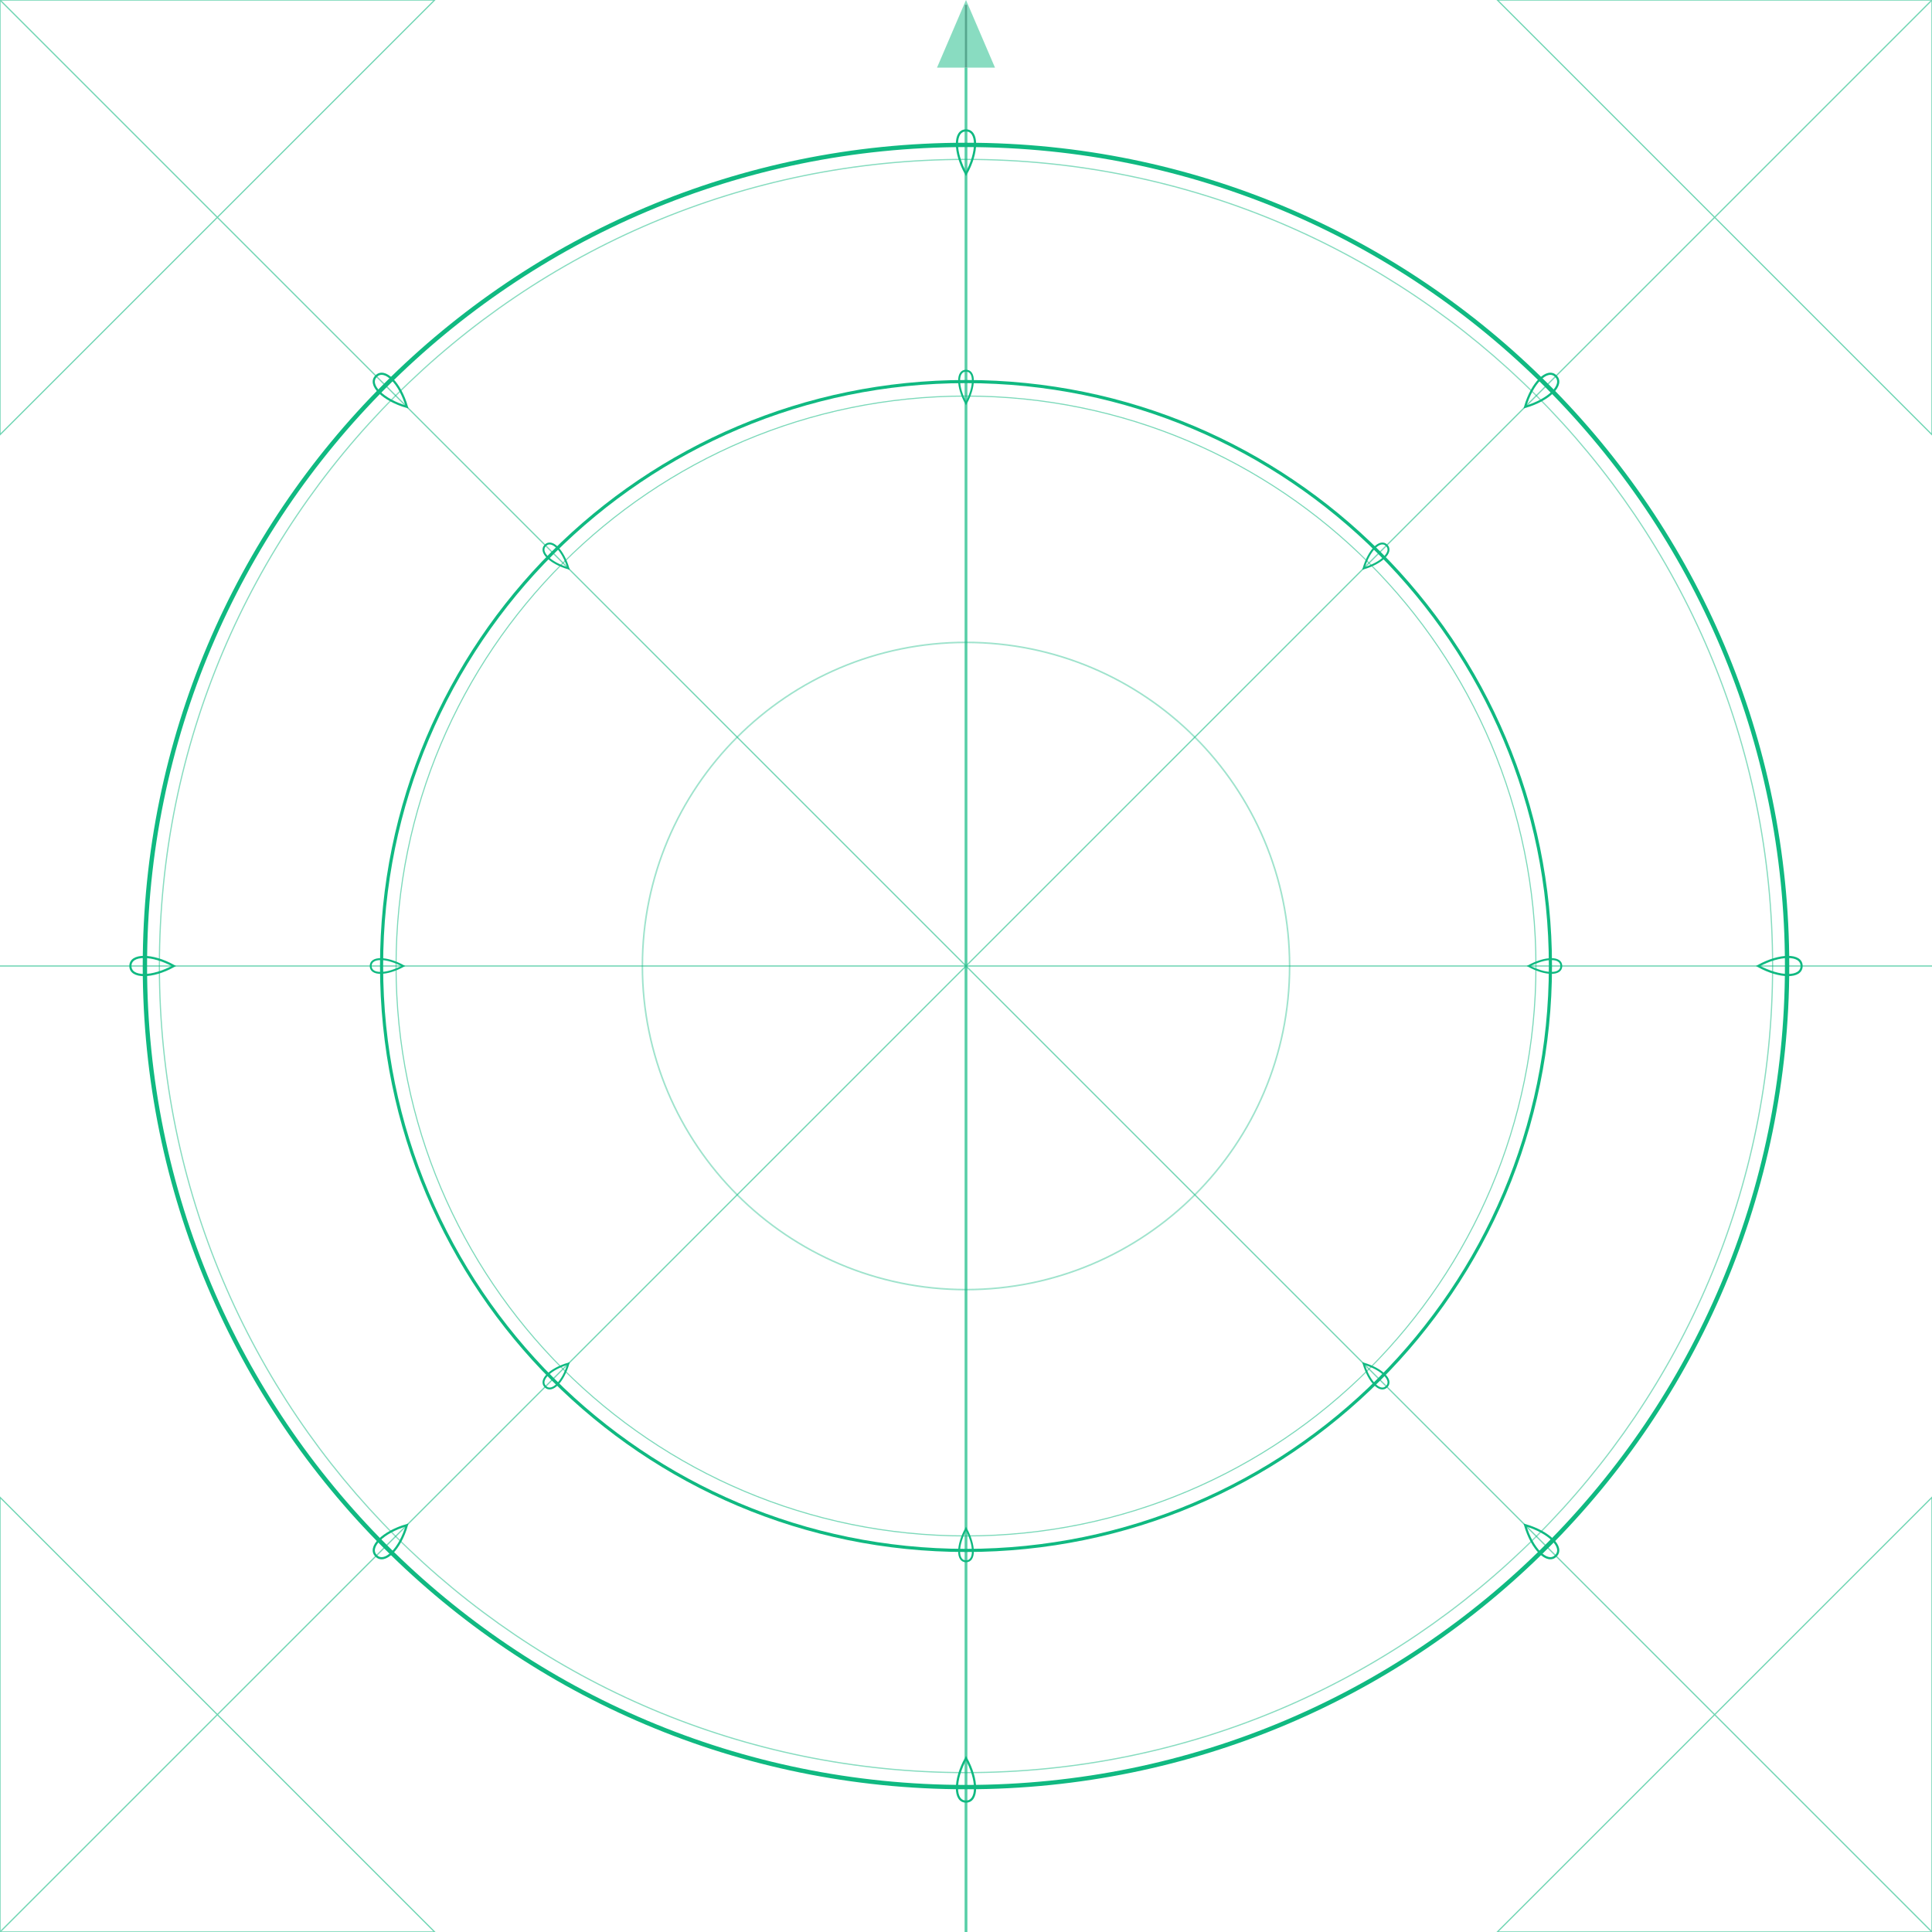
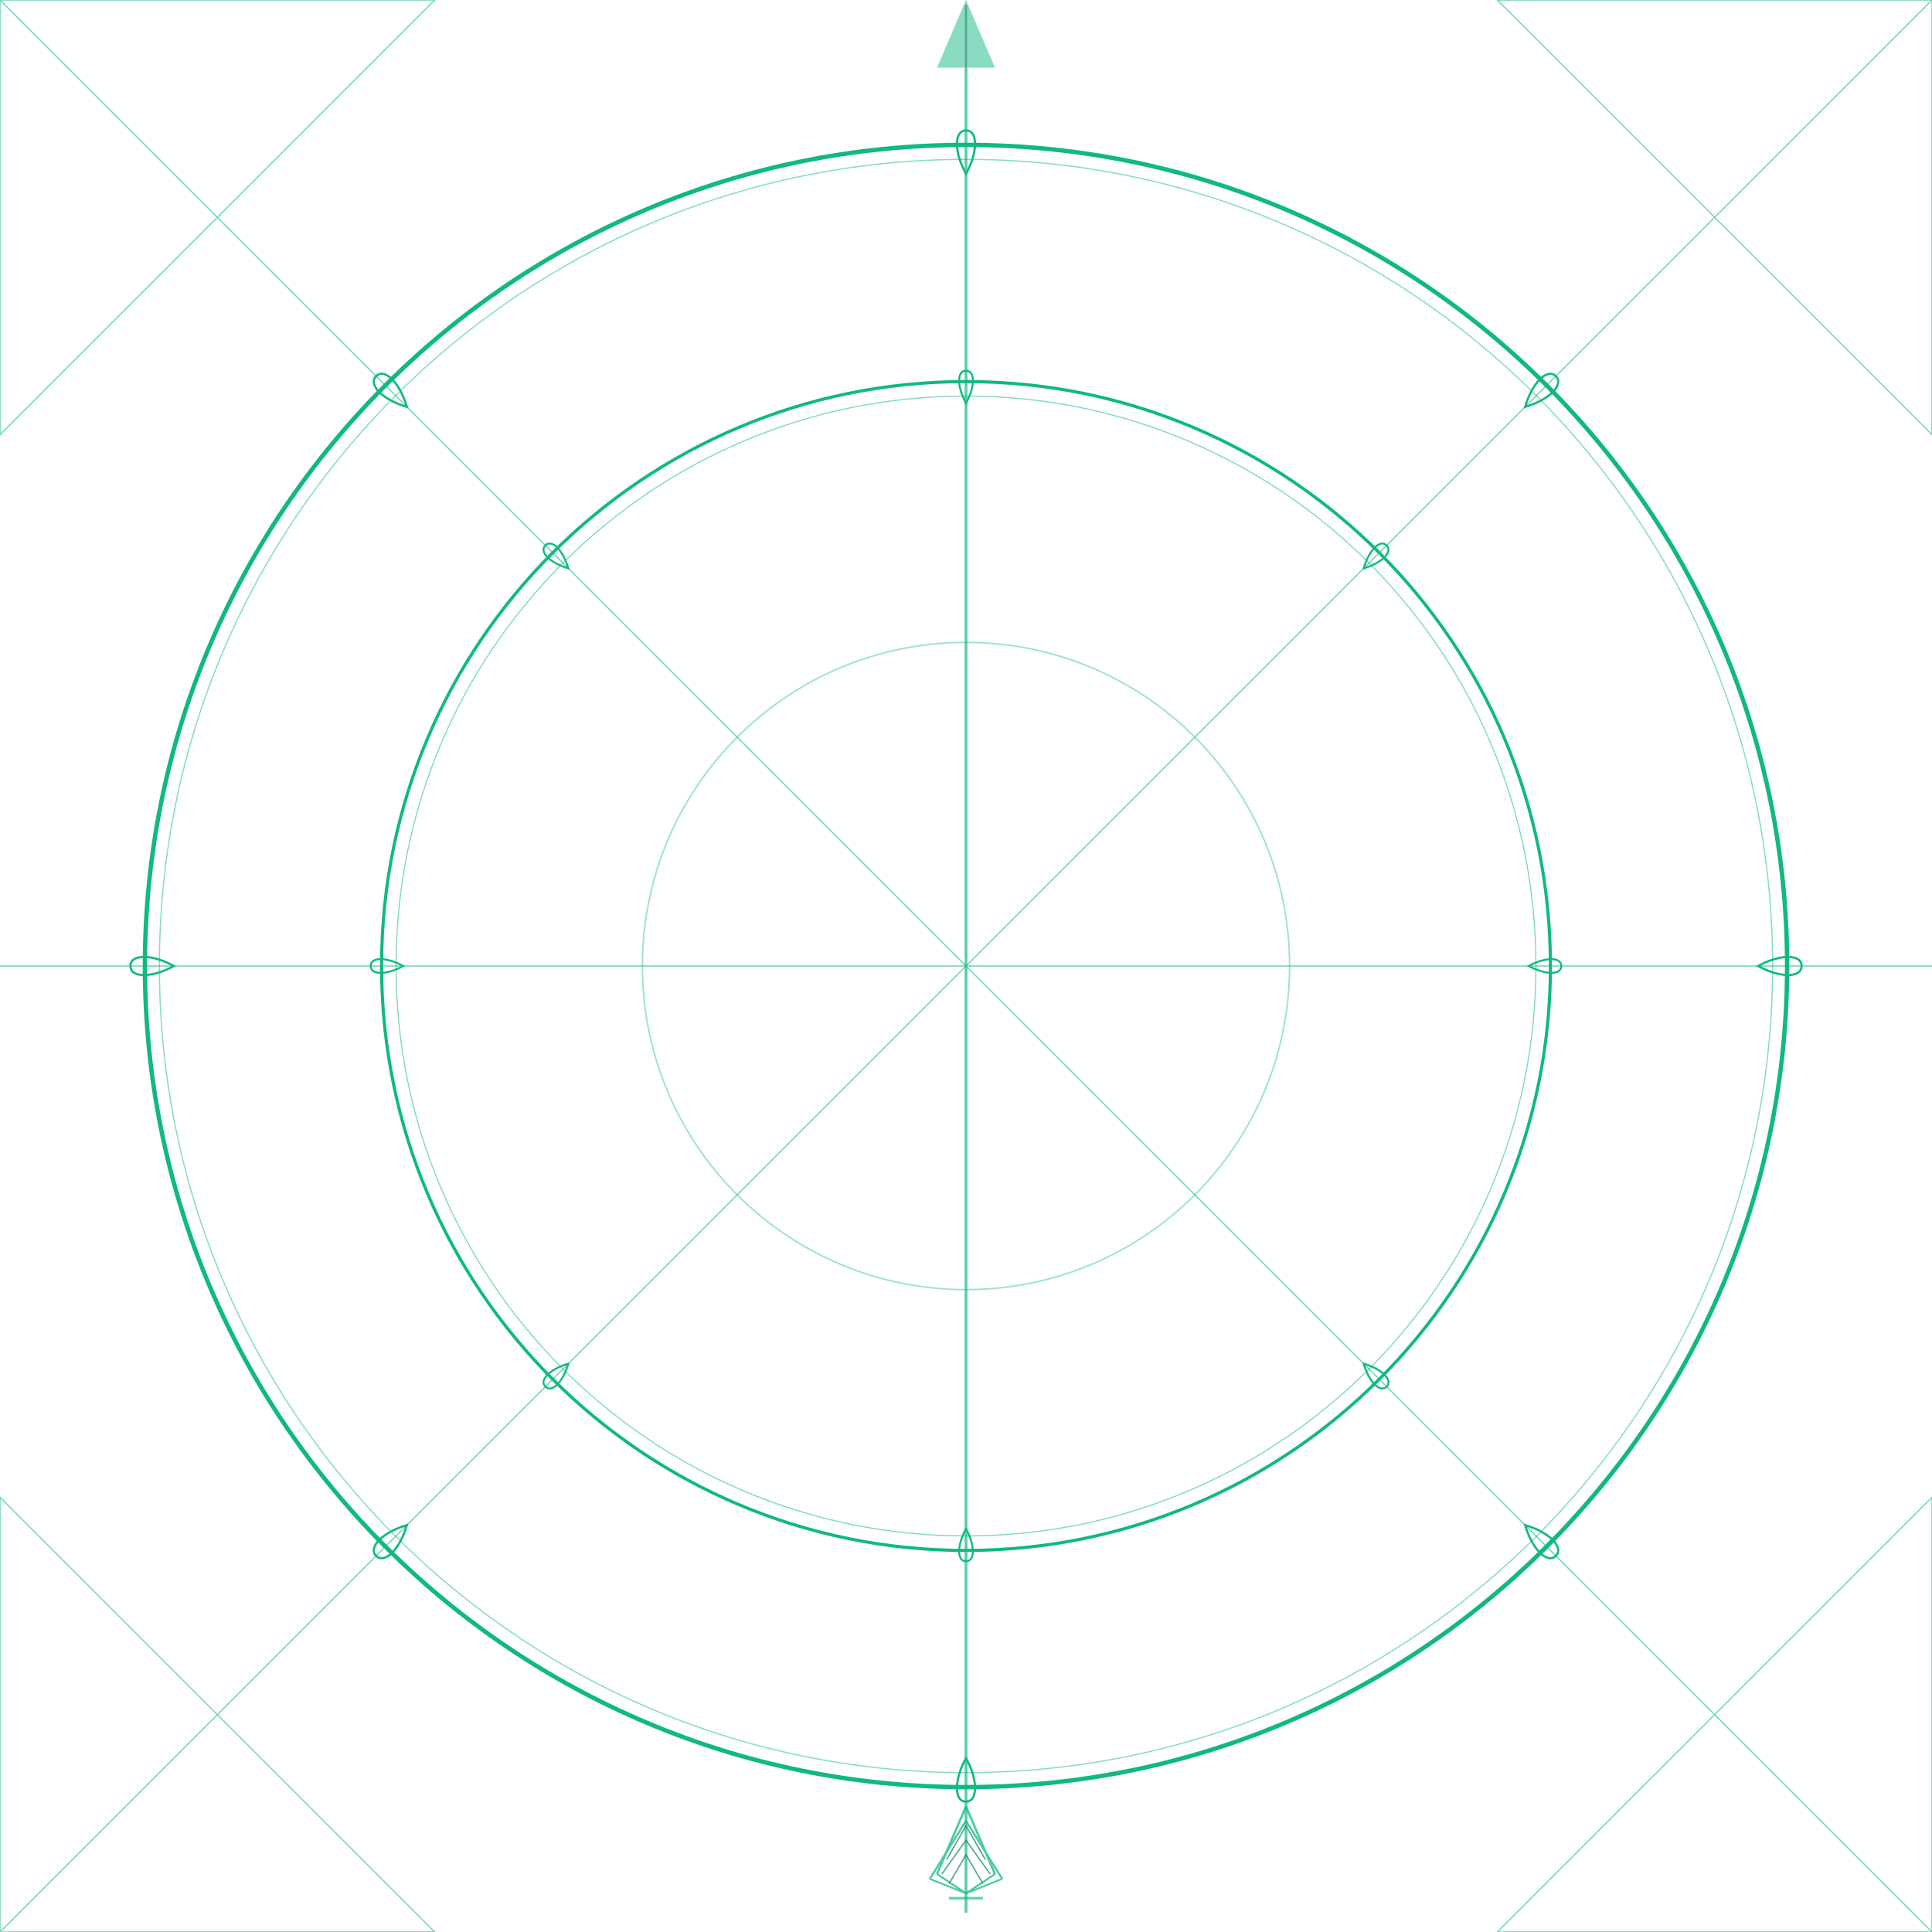
<svg xmlns="http://www.w3.org/2000/svg" viewBox="0 0 800 800" fill="none" aria-hidden="true">
  <defs>
    <path id="pl" d="M 0,-6 C 5,-6 5,3 0,12 C -5,3 -5,-6 0,-6 Z" stroke="#10b981" stroke-width="0.9" fill="none" />
    <path id="ps" d="M 0,-4.5 C 3.8,-4.5 3.8,2 0,9 C -3.8,2 -3.8,-4.5 0,-4.5 Z" stroke="#10b981" stroke-width="0.8" fill="none" />
  </defs>
  <g stroke="#10b981" stroke-width="0.5" opacity="0.6" fill="none">
    <line x1="0" y1="400" x2="800" y2="400" />
    <line x1="0" y1="0" x2="800" y2="800" />
    <line x1="800" y1="0" x2="0" y2="800" />
    <polygon points="0,0   180,0  0,180" />
    <polygon points="800,0   620,0  800,180" />
    <polygon points="800,800 620,800 800,620" />
    <polygon points="0,800   180,800 0,620" />
  </g>
  <g stroke="#10b981" stroke-width="1.15" opacity="0.7" fill="none" stroke-linejoin="miter">
-     <line x1="400" y1="28" x2="400" y2="800" />
+     <line x1="400" y1="28" x2="400" y2="792" />
    <path d="M 400,0 L 412,28 L 388,28 Z" fill="#10b981" stroke="none" opacity="0.7" />
    <line x1="400" y1="2" x2="400" y2="28" stroke="#047857" stroke-width="0.9" opacity="0.9" />
+   </g>
+   <g stroke="#10b981" fill="none" stroke-linejoin="miter" stroke-linecap="butt" opacity="0.75">
+     <line x1="400" y1="748" x2="388" y2="776" stroke-width="0.95" />
+     <line x1="400" y1="748" x2="412" y2="776" stroke-width="0.95" />
+     <line x1="400" y1="754" x2="385" y2="778" stroke-width="0.85" />
+     <line x1="400" y1="754" x2="415" y2="778" stroke-width="0.85" />
+     <line x1="388" y1="776" x2="400" y2="784" stroke-width="0.8" />
+     <line x1="412" y1="776" x2="400" y2="784" stroke-width="0.8" />
+     <line x1="385" y1="778" x2="400" y2="784" stroke-width="0.75" />
+     <line x1="415" y1="778" x2="400" y2="784" stroke-width="0.75" />
+     <g stroke="#047857" stroke-width="0.55" opacity="0.9">
+       <line x1="400" y1="756" x2="392" y2="770" />
+       <line x1="400" y1="762" x2="390" y2="776" />
+       <line x1="400" y1="768" x2="393" y2="780" />
+       <line x1="400" y1="756" x2="408" y2="770" />
+       <line x1="400" y1="762" x2="410" y2="776" />
+       <line x1="400" y1="768" x2="407" y2="780" />
+     </g>
+     <line x1="393" y1="786" x2="407" y2="786" stroke-width="1.1" opacity="0.85" />
  </g>
  <circle cx="400" cy="400" r="340" stroke="#10b981" stroke-width="1.8" fill="none" />
  <circle cx="400" cy="400" r="334" stroke="#10b981" stroke-width="0.5" fill="none" opacity="0.5" />
  <circle cx="400" cy="400" r="242" stroke="#10b981" stroke-width="1.3" fill="none" />
  <circle cx="400" cy="400" r="236" stroke="#10b981" stroke-width="0.45" fill="none" opacity="0.55" />
  <circle cx="400" cy="400" r="134" stroke="#10b981" stroke-width="0.65" fill="none" opacity="0.4" />
  <use href="#pl" transform="translate(400  60) rotate(  0)" />
  <use href="#pl" transform="translate(640 160) rotate( 45)" />
  <use href="#pl" transform="translate(740 400) rotate( 90)" />
  <use href="#pl" transform="translate(640 640) rotate(135)" />
  <use href="#pl" transform="translate(400 740) rotate(180)" />
  <use href="#pl" transform="translate(160 640) rotate(225)" />
  <use href="#pl" transform="translate( 60 400) rotate(270)" />
  <use href="#pl" transform="translate(160 160) rotate(315)" />
  <use href="#ps" transform="translate(400 158) rotate(  0)" />
  <use href="#ps" transform="translate(571 229) rotate( 45)" />
  <use href="#ps" transform="translate(642 400) rotate( 90)" />
  <use href="#ps" transform="translate(571 571) rotate(135)" />
  <use href="#ps" transform="translate(400 642) rotate(180)" />
  <use href="#ps" transform="translate(229 571) rotate(225)" />
  <use href="#ps" transform="translate(158 400) rotate(270)" />
  <use href="#ps" transform="translate(229 229) rotate(315)" />
</svg>
